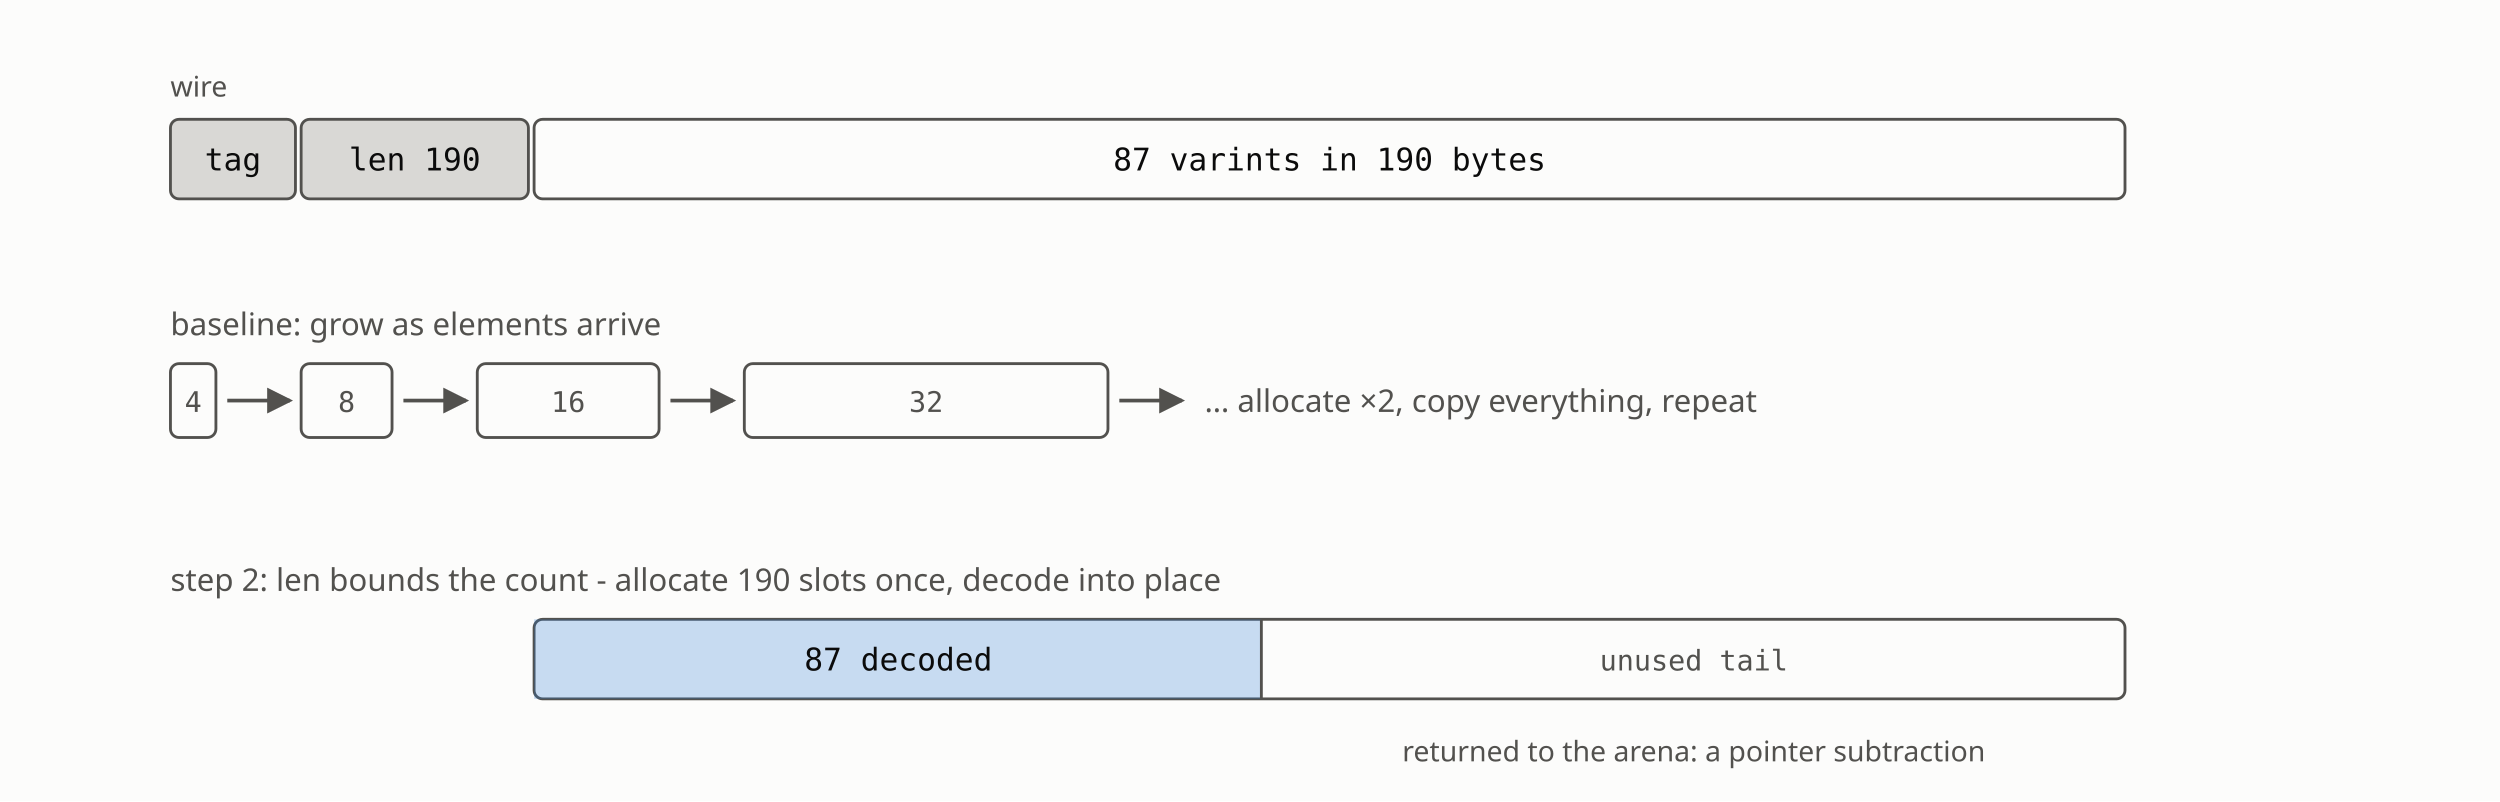
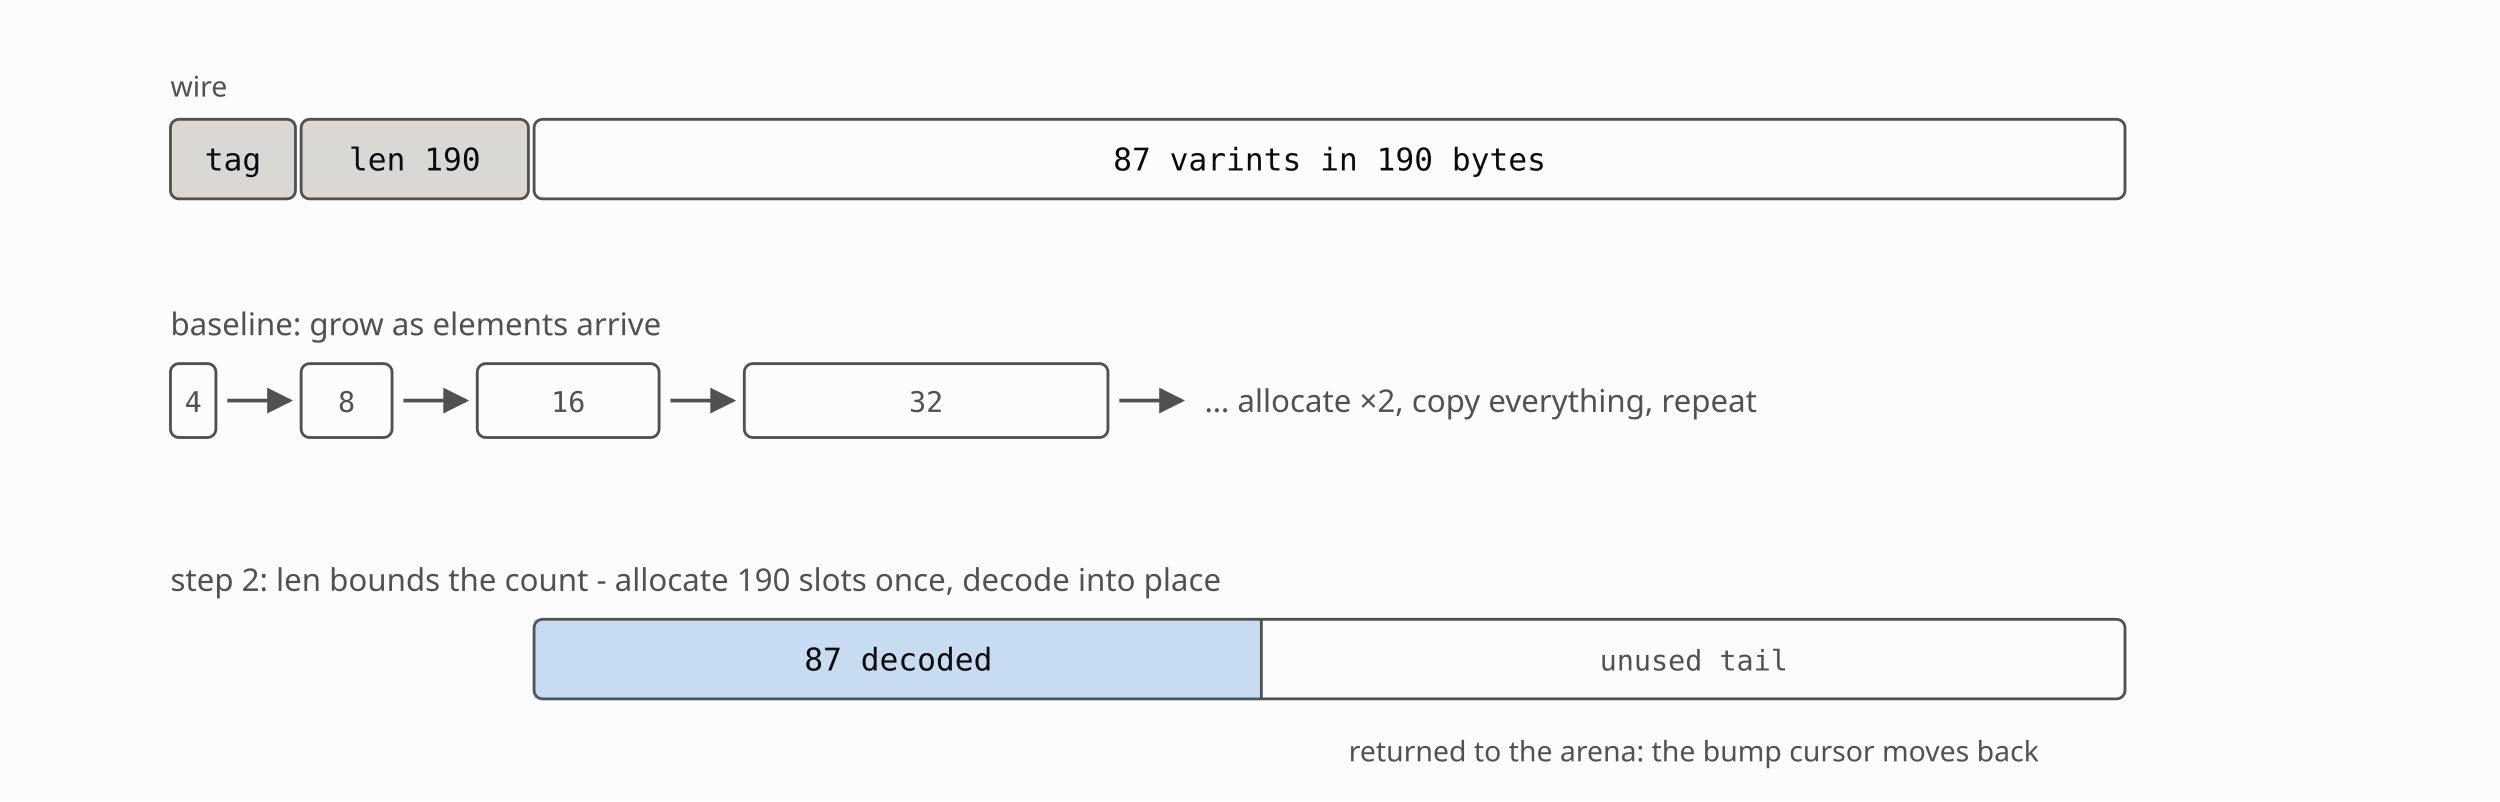
<svg xmlns="http://www.w3.org/2000/svg" viewBox="0 0 880 282" font-family="system-ui,sans-serif">
  <rect width="880" height="282" fill="#fcfcfb" />
  <style>.t{font-size:14.5px;font-weight:600;fill:#0b0b0b}.a{font-size:11px;fill:#52514e}.g{font-size:10px;fill:#52514e}.m{font-size:11px;font-family:ui-monospace,monospace;fill:#0b0b0b}.mg{font-size:10px;font-family:ui-monospace,monospace;fill:#52514e}</style>
  <defs>
    <marker id="ah" viewBox="0 0 8 8" refX="7" refY="4" markerWidth="7" markerHeight="7" orient="auto-start-reverse">
      <path d="M0 0 L8 4 L0 8 z" fill="#52514e" />
    </marker>
    <marker id="ahb" viewBox="0 0 8 8" refX="7" refY="4" markerWidth="7" markerHeight="7" orient="auto-start-reverse">
      <path d="M0 0 L8 4 L0 8 z" fill="#2a78d6" />
    </marker>
  </defs>
  <text x="60" y="34" class="g" text-anchor="start">wire</text>
  <rect x="60" y="42" width="44" height="28" fill="#d9d8d5" stroke="#52514e" stroke-width="1" rx="3" />
  <text x="82" y="60" class="m" text-anchor="middle">tag</text>
  <rect x="106" y="42" width="80" height="28" fill="#d9d8d5" stroke="#52514e" stroke-width="1" rx="3" />
  <text x="146" y="60" class="m" text-anchor="middle">len 190</text>
  <rect x="188" y="42" width="560" height="28" fill="none" stroke="#52514e" stroke-width="1" rx="3" />
  <text x="468" y="60" class="m" text-anchor="middle">87 varints in 190 bytes</text>
  <text x="60" y="118" class="a" text-anchor="start">baseline: grow as elements arrive</text>
  <rect x="60" y="128" width="16" height="26" fill="none" stroke="#52514e" stroke-width="1" rx="3" />
  <text x="68.0" y="145" class="mg" text-anchor="middle">4</text>
  <line x1="80" y1="141" x2="102" y2="141" stroke="#52514e" stroke-width="1.3" marker-end="url(#ah)" />
  <rect x="106" y="128" width="32" height="26" fill="none" stroke="#52514e" stroke-width="1" rx="3" />
  <text x="122.0" y="145" class="mg" text-anchor="middle">8</text>
  <line x1="142" y1="141" x2="164" y2="141" stroke="#52514e" stroke-width="1.3" marker-end="url(#ah)" />
  <rect x="168" y="128" width="64" height="26" fill="none" stroke="#52514e" stroke-width="1" rx="3" />
  <text x="200.0" y="145" class="mg" text-anchor="middle">16</text>
  <line x1="236" y1="141" x2="258" y2="141" stroke="#52514e" stroke-width="1.3" marker-end="url(#ah)" />
  <rect x="262" y="128" width="128" height="26" fill="none" stroke="#52514e" stroke-width="1" rx="3" />
  <text x="326.0" y="145" class="mg" text-anchor="middle">32</text>
  <line x1="394" y1="141" x2="416" y2="141" stroke="#52514e" stroke-width="1.3" marker-end="url(#ah)" />
  <text x="424" y="145" class="a" text-anchor="start">… allocate ×2, copy everything, repeat</text>
  <text x="60" y="208" class="a" text-anchor="start">step 2: len bounds the count - allocate 190 slots once, decode into place</text>
  <rect x="188" y="218" width="560" height="28" fill="none" stroke="#52514e" stroke-width="1" rx="3" />
  <rect x="188" y="218" width="256" height="28" fill="#2a78d6" fill-opacity="0.25" stroke="none" />
  <line x1="444" y1="218" x2="444" y2="246" stroke="#52514e" stroke-width="1" />
  <text x="316.211" y="236" class="m" text-anchor="middle">87 decoded</text>
  <text x="596.211" y="236" class="mg" text-anchor="middle">unused tail</text>
-   <text x="596.211" y="268" class="g" text-anchor="middle">returned to the arena: a pointer subtraction</text>
+   <text x="596.211" y="268" class="g" text-anchor="middle">returned to the arena: the bump cursor moves back</text>
</svg>
